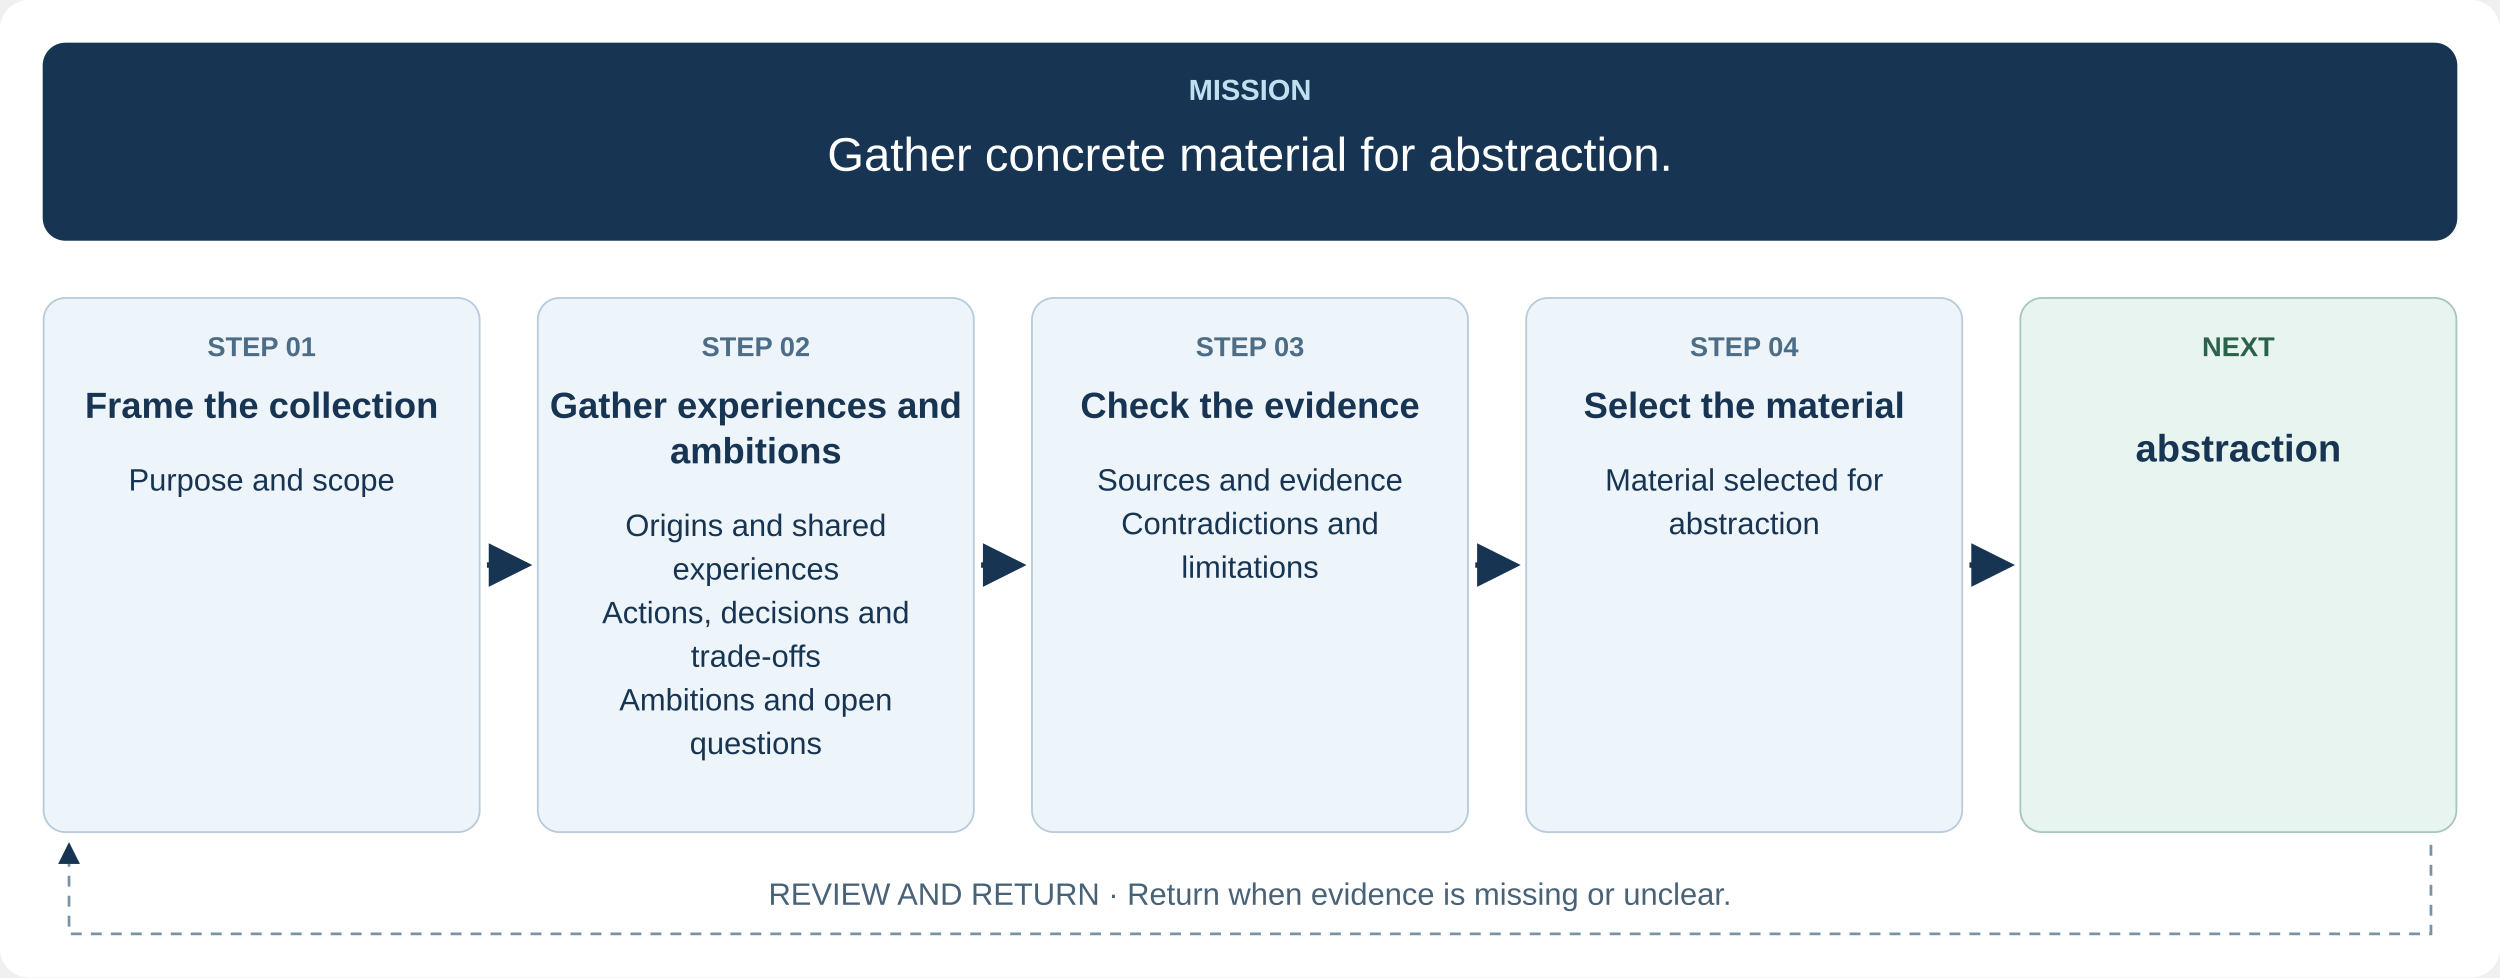
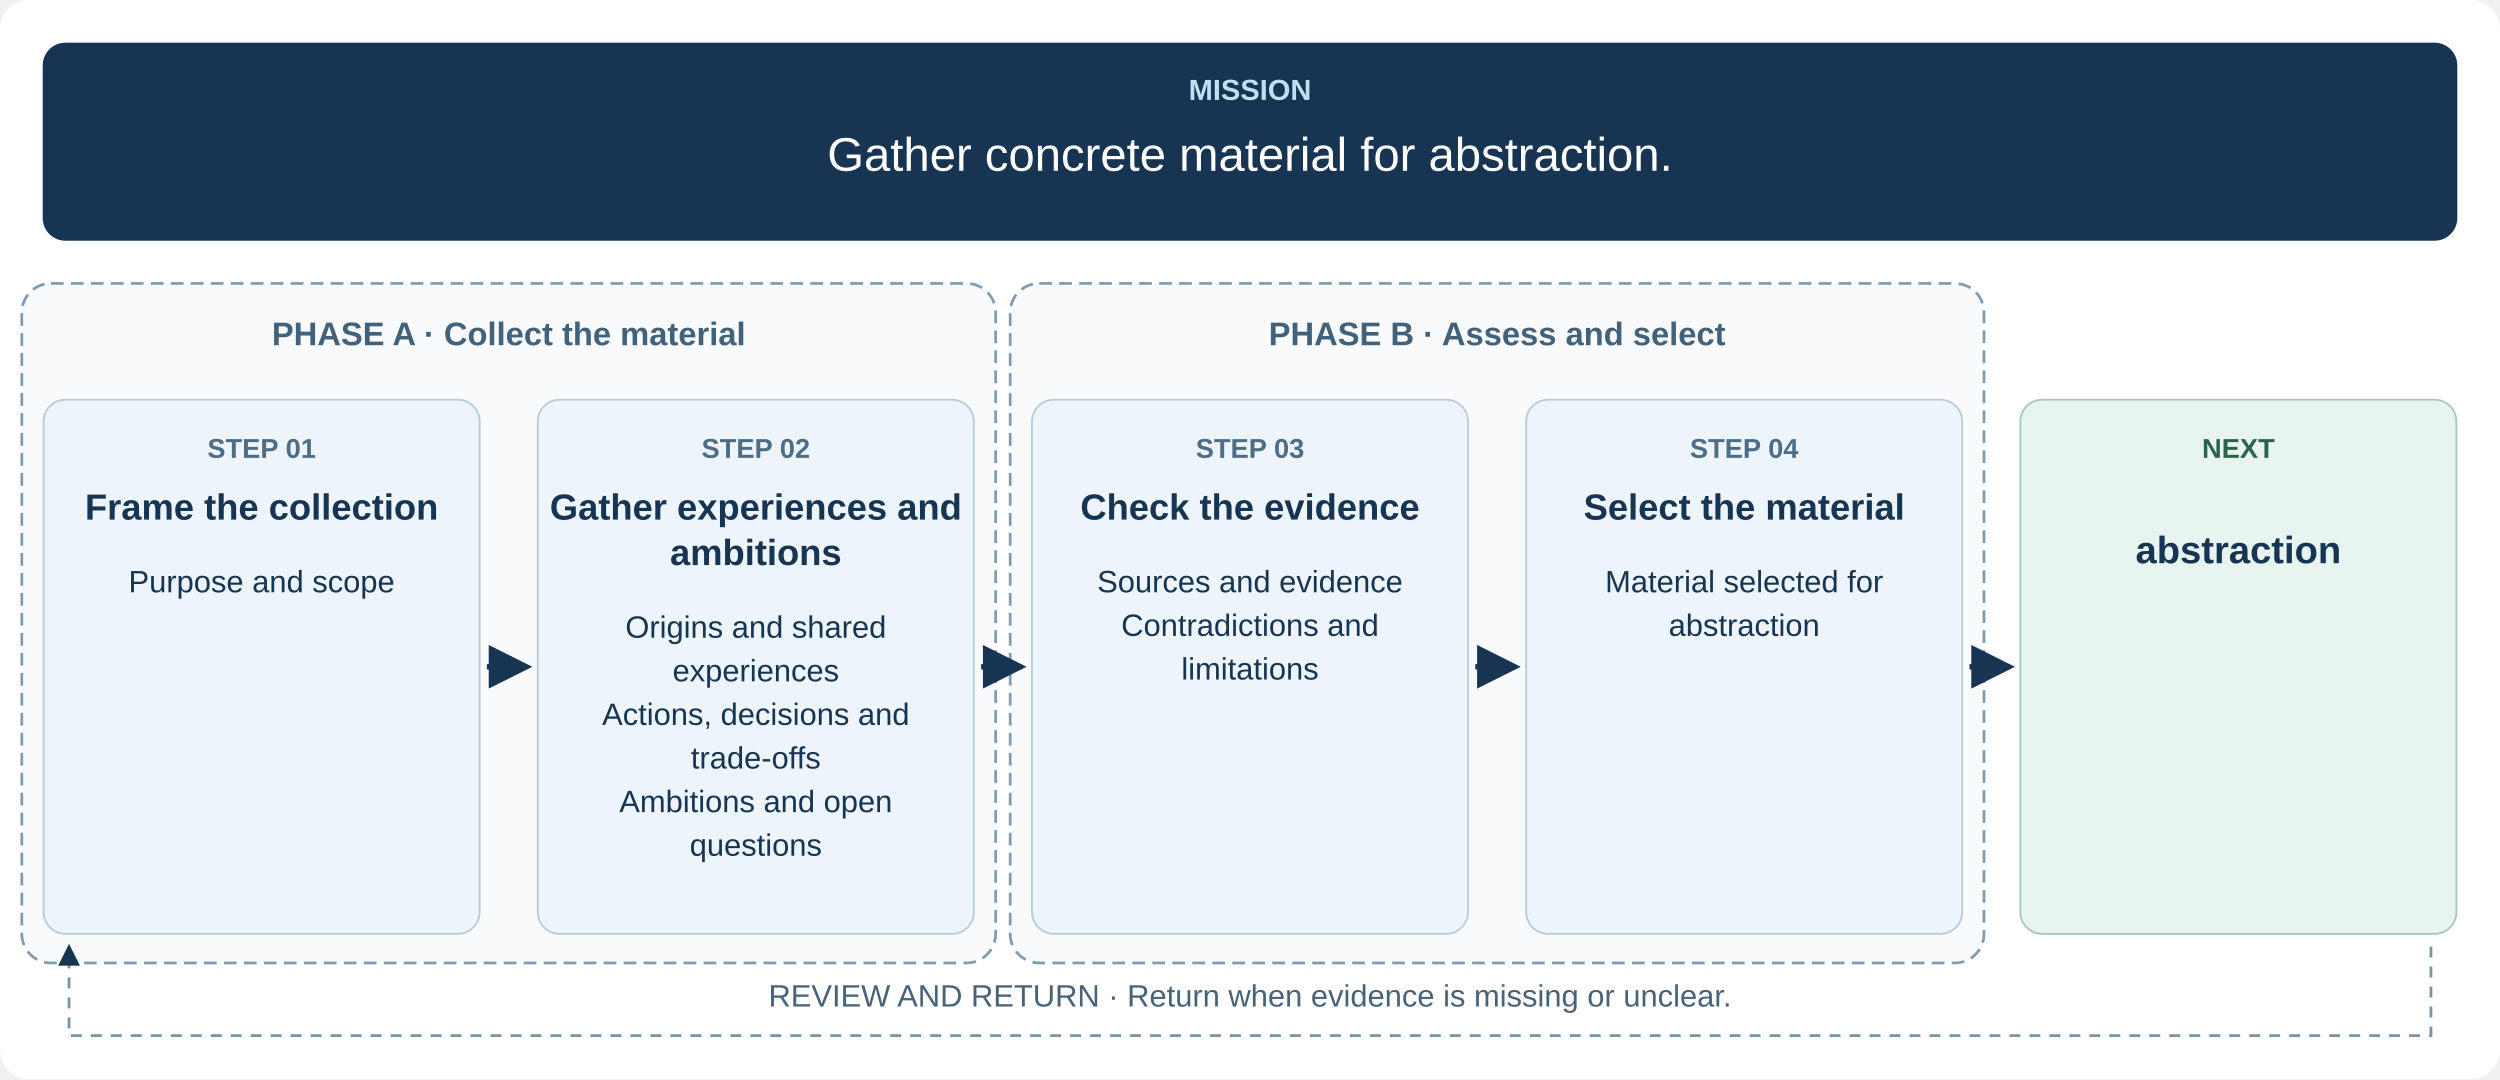
- <svg xmlns="http://www.w3.org/2000/svg" width="1376" height="538" viewBox="0 0 1376 538" role="img" aria-labelledby="title desc">
+ <svg xmlns="http://www.w3.org/2000/svg" width="1376" height="594" viewBox="0 0 1376 594" role="img" aria-labelledby="title desc">
  <defs>
    <marker id="arrow" markerWidth="9" markerHeight="8" refX="7" refY="4" orient="auto">
      <path d="M0,0 L0,8 L8,4 z" fill="#173552" />
    </marker>
  </defs>
-   <rect width="1376" height="538" rx="16" fill="#ffffff" />
+   <rect width="1376" height="594" rx="16" fill="#ffffff" />
  <rect x="24" y="24" width="1328" height="108" rx="12" fill="#173552" stroke="#173552" />
  <text x="688.0" y="55" text-anchor="middle" font-family="Arial, Helvetica, sans-serif" font-size="16" font-weight="bold" fill="#bfe0f0">MISSION</text>
  <text x="688.0" y="94" text-anchor="middle" font-family="Arial, Helvetica, sans-serif" font-size="26" font-weight="normal" fill="white">Gather concrete material for abstraction.</text>
-   <rect x="24" y="164" width="240" height="294" rx="12" fill="#edf4fa" stroke="#b7cbdc" />
-   <text x="144.0" y="196" text-anchor="middle" font-family="Arial, Helvetica, sans-serif" font-size="15" font-weight="bold" fill="#4d6d87">STEP 01</text>
-   <text x="144.0" y="230" text-anchor="middle" font-family="Arial, Helvetica, sans-serif" font-size="20" font-weight="bold" fill="#173552">Frame the collection</text>
-   <text x="144.0" y="270" text-anchor="middle" font-family="Arial, Helvetica, sans-serif" font-size="17" font-weight="normal" fill="#173552">Purpose and scope</text>
-   <path d="M268,311.0 H290" fill="none" stroke="#173552" stroke-width="3" marker-end="url(#arrow)" />
-   <rect x="296" y="164" width="240" height="294" rx="12" fill="#edf4fa" stroke="#b7cbdc" />
-   <text x="416.0" y="196" text-anchor="middle" font-family="Arial, Helvetica, sans-serif" font-size="15" font-weight="bold" fill="#4d6d87">STEP 02</text>
-   <text x="416.0" y="230" text-anchor="middle" font-family="Arial, Helvetica, sans-serif" font-size="20" font-weight="bold" fill="#173552">Gather experiences and</text>
-   <text x="416.0" y="255" text-anchor="middle" font-family="Arial, Helvetica, sans-serif" font-size="20" font-weight="bold" fill="#173552">ambitions</text>
-   <text x="416.0" y="295" text-anchor="middle" font-family="Arial, Helvetica, sans-serif" font-size="17" font-weight="normal" fill="#173552">Origins and shared</text>
-   <text x="416.0" y="319" text-anchor="middle" font-family="Arial, Helvetica, sans-serif" font-size="17" font-weight="normal" fill="#173552">experiences</text>
-   <text x="416.0" y="343" text-anchor="middle" font-family="Arial, Helvetica, sans-serif" font-size="17" font-weight="normal" fill="#173552">Actions, decisions and</text>
-   <text x="416.0" y="367" text-anchor="middle" font-family="Arial, Helvetica, sans-serif" font-size="17" font-weight="normal" fill="#173552">trade-offs</text>
-   <text x="416.0" y="391" text-anchor="middle" font-family="Arial, Helvetica, sans-serif" font-size="17" font-weight="normal" fill="#173552">Ambitions and open</text>
-   <text x="416.0" y="415" text-anchor="middle" font-family="Arial, Helvetica, sans-serif" font-size="17" font-weight="normal" fill="#173552">questions</text>
-   <path d="M540,311.0 H562" fill="none" stroke="#173552" stroke-width="3" marker-end="url(#arrow)" />
-   <rect x="568" y="164" width="240" height="294" rx="12" fill="#edf4fa" stroke="#b7cbdc" />
-   <text x="688.0" y="196" text-anchor="middle" font-family="Arial, Helvetica, sans-serif" font-size="15" font-weight="bold" fill="#4d6d87">STEP 03</text>
-   <text x="688.0" y="230" text-anchor="middle" font-family="Arial, Helvetica, sans-serif" font-size="20" font-weight="bold" fill="#173552">Check the evidence</text>
-   <text x="688.0" y="270" text-anchor="middle" font-family="Arial, Helvetica, sans-serif" font-size="17" font-weight="normal" fill="#173552">Sources and evidence</text>
-   <text x="688.0" y="294" text-anchor="middle" font-family="Arial, Helvetica, sans-serif" font-size="17" font-weight="normal" fill="#173552">Contradictions and</text>
-   <text x="688.0" y="318" text-anchor="middle" font-family="Arial, Helvetica, sans-serif" font-size="17" font-weight="normal" fill="#173552">limitations</text>
-   <path d="M812,311.0 H834" fill="none" stroke="#173552" stroke-width="3" marker-end="url(#arrow)" />
-   <rect x="840" y="164" width="240" height="294" rx="12" fill="#edf4fa" stroke="#b7cbdc" />
-   <text x="960.0" y="196" text-anchor="middle" font-family="Arial, Helvetica, sans-serif" font-size="15" font-weight="bold" fill="#4d6d87">STEP 04</text>
-   <text x="960.0" y="230" text-anchor="middle" font-family="Arial, Helvetica, sans-serif" font-size="20" font-weight="bold" fill="#173552">Select the material</text>
-   <text x="960.0" y="270" text-anchor="middle" font-family="Arial, Helvetica, sans-serif" font-size="17" font-weight="normal" fill="#173552">Material selected for</text>
-   <text x="960.0" y="294" text-anchor="middle" font-family="Arial, Helvetica, sans-serif" font-size="17" font-weight="normal" fill="#173552">abstraction</text>
-   <path d="M1084,311.0 H1106" fill="none" stroke="#173552" stroke-width="3" marker-end="url(#arrow)" />
-   <rect x="1112" y="164" width="240" height="294" rx="12" fill="#e8f4ef" stroke="#a7c7b8" />
-   <text x="1232.0" y="196" text-anchor="middle" font-family="Arial, Helvetica, sans-serif" font-size="15" font-weight="bold" fill="#2b624c">NEXT</text>
-   <text x="1232.0" y="254" text-anchor="middle" font-family="Arial, Helvetica, sans-serif" font-size="21" font-weight="bold" fill="#173552">abstraction</text>
-   <path d="M1338,465 V514 H38 V465" fill="none" stroke="#7892a6" stroke-width="1.5" stroke-dasharray="6 5" marker-end="url(#arrow)" />
-   <text x="688.0" y="498" text-anchor="middle" font-family="Arial, Helvetica, sans-serif" font-size="17" font-weight="normal" fill="#486277">REVIEW AND RETURN · Return when evidence is missing or unclear.</text>
+   <rect x="12" y="156" width="536" height="374" rx="16" fill="#f8fafc" stroke="#7f9bb1" stroke-width="1.5" stroke-dasharray="7 4" />
+   <text x="280" y="190" text-anchor="middle" font-family="Arial, Helvetica, sans-serif" font-size="18" font-weight="bold" fill="#42617a">PHASE A · Collect the material</text>
+   <rect x="556" y="156" width="536" height="374" rx="16" fill="#f8fafc" stroke="#7f9bb1" stroke-width="1.5" stroke-dasharray="7 4" />
+   <text x="824" y="190" text-anchor="middle" font-family="Arial, Helvetica, sans-serif" font-size="18" font-weight="bold" fill="#42617a">PHASE B · Assess and select</text>
+   <rect x="24" y="220" width="240" height="294" rx="12" fill="#edf4fa" stroke="#b7cbdc" />
+   <text x="144.0" y="252" text-anchor="middle" font-family="Arial, Helvetica, sans-serif" font-size="15" font-weight="bold" fill="#4d6d87">STEP 01</text>
+   <text x="144.0" y="286" text-anchor="middle" font-family="Arial, Helvetica, sans-serif" font-size="20" font-weight="bold" fill="#173552">Frame the collection</text>
+   <text x="144.0" y="326" text-anchor="middle" font-family="Arial, Helvetica, sans-serif" font-size="17" font-weight="normal" fill="#173552">Purpose and scope</text>
+   <path d="M268,367.0 H290" fill="none" stroke="#173552" stroke-width="3" marker-end="url(#arrow)" />
+   <rect x="296" y="220" width="240" height="294" rx="12" fill="#edf4fa" stroke="#b7cbdc" />
+   <text x="416.0" y="252" text-anchor="middle" font-family="Arial, Helvetica, sans-serif" font-size="15" font-weight="bold" fill="#4d6d87">STEP 02</text>
+   <text x="416.0" y="286" text-anchor="middle" font-family="Arial, Helvetica, sans-serif" font-size="20" font-weight="bold" fill="#173552">Gather experiences and</text>
+   <text x="416.0" y="311" text-anchor="middle" font-family="Arial, Helvetica, sans-serif" font-size="20" font-weight="bold" fill="#173552">ambitions</text>
+   <text x="416.0" y="351" text-anchor="middle" font-family="Arial, Helvetica, sans-serif" font-size="17" font-weight="normal" fill="#173552">Origins and shared</text>
+   <text x="416.0" y="375" text-anchor="middle" font-family="Arial, Helvetica, sans-serif" font-size="17" font-weight="normal" fill="#173552">experiences</text>
+   <text x="416.0" y="399" text-anchor="middle" font-family="Arial, Helvetica, sans-serif" font-size="17" font-weight="normal" fill="#173552">Actions, decisions and</text>
+   <text x="416.0" y="423" text-anchor="middle" font-family="Arial, Helvetica, sans-serif" font-size="17" font-weight="normal" fill="#173552">trade-offs</text>
+   <text x="416.0" y="447" text-anchor="middle" font-family="Arial, Helvetica, sans-serif" font-size="17" font-weight="normal" fill="#173552">Ambitions and open</text>
+   <text x="416.0" y="471" text-anchor="middle" font-family="Arial, Helvetica, sans-serif" font-size="17" font-weight="normal" fill="#173552">questions</text>
+   <path d="M540,367.0 H562" fill="none" stroke="#173552" stroke-width="3" marker-end="url(#arrow)" />
+   <rect x="568" y="220" width="240" height="294" rx="12" fill="#edf4fa" stroke="#b7cbdc" />
+   <text x="688.0" y="252" text-anchor="middle" font-family="Arial, Helvetica, sans-serif" font-size="15" font-weight="bold" fill="#4d6d87">STEP 03</text>
+   <text x="688.0" y="286" text-anchor="middle" font-family="Arial, Helvetica, sans-serif" font-size="20" font-weight="bold" fill="#173552">Check the evidence</text>
+   <text x="688.0" y="326" text-anchor="middle" font-family="Arial, Helvetica, sans-serif" font-size="17" font-weight="normal" fill="#173552">Sources and evidence</text>
+   <text x="688.0" y="350" text-anchor="middle" font-family="Arial, Helvetica, sans-serif" font-size="17" font-weight="normal" fill="#173552">Contradictions and</text>
+   <text x="688.0" y="374" text-anchor="middle" font-family="Arial, Helvetica, sans-serif" font-size="17" font-weight="normal" fill="#173552">limitations</text>
+   <path d="M812,367.0 H834" fill="none" stroke="#173552" stroke-width="3" marker-end="url(#arrow)" />
+   <rect x="840" y="220" width="240" height="294" rx="12" fill="#edf4fa" stroke="#b7cbdc" />
+   <text x="960.0" y="252" text-anchor="middle" font-family="Arial, Helvetica, sans-serif" font-size="15" font-weight="bold" fill="#4d6d87">STEP 04</text>
+   <text x="960.0" y="286" text-anchor="middle" font-family="Arial, Helvetica, sans-serif" font-size="20" font-weight="bold" fill="#173552">Select the material</text>
+   <text x="960.0" y="326" text-anchor="middle" font-family="Arial, Helvetica, sans-serif" font-size="17" font-weight="normal" fill="#173552">Material selected for</text>
+   <text x="960.0" y="350" text-anchor="middle" font-family="Arial, Helvetica, sans-serif" font-size="17" font-weight="normal" fill="#173552">abstraction</text>
+   <path d="M1084,367.0 H1106" fill="none" stroke="#173552" stroke-width="3" marker-end="url(#arrow)" />
+   <rect x="1112" y="220" width="240" height="294" rx="12" fill="#e8f4ef" stroke="#a7c7b8" />
+   <text x="1232.0" y="252" text-anchor="middle" font-family="Arial, Helvetica, sans-serif" font-size="15" font-weight="bold" fill="#2b624c">NEXT</text>
+   <text x="1232.0" y="310" text-anchor="middle" font-family="Arial, Helvetica, sans-serif" font-size="21" font-weight="bold" fill="#173552">abstraction</text>
+   <path d="M1338,521 V570 H38 V521" fill="none" stroke="#7892a6" stroke-width="1.5" stroke-dasharray="6 5" marker-end="url(#arrow)" />
+   <text x="688.0" y="554" text-anchor="middle" font-family="Arial, Helvetica, sans-serif" font-size="17" font-weight="normal" fill="#486277">REVIEW AND RETURN · Return when evidence is missing or unclear.</text>
</svg>
